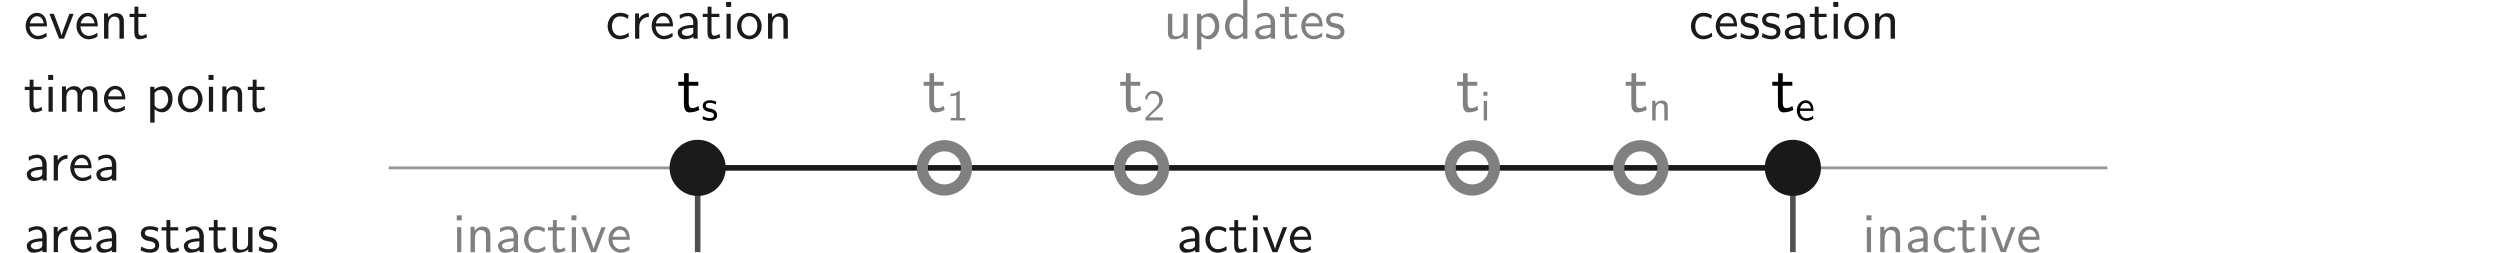
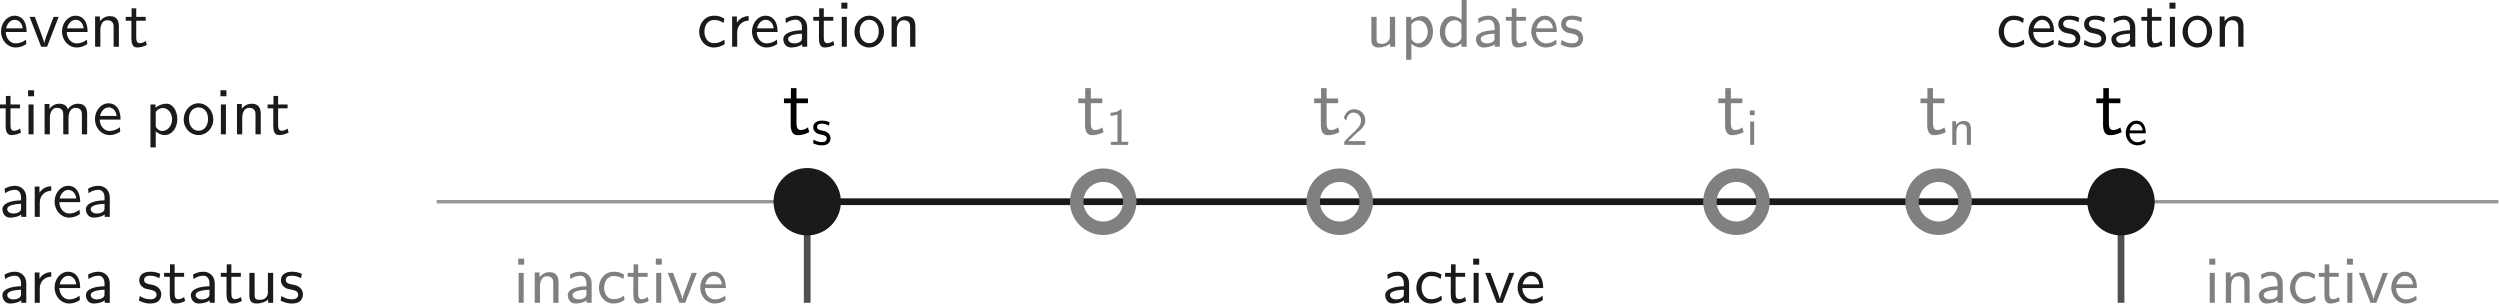
- <svg xmlns="http://www.w3.org/2000/svg" width="445.122" height="45" id="svg2" version="1.1">
+ <svg xmlns="http://www.w3.org/2000/svg" width="371.06" height="45.44" id="svg2" version="1.1">
  <defs id="defs4" />
-   <g id="layer1" transform="translate(2.618247,-236.7876)">
+   <g id="layer1" transform="translate(-1.791753,-236.7376)">
    <path transform="translate(272.6018,36.12516)" id="path3871" d="M 45,230.552 L 100,230.552" style="fill:none;stroke:#969696;stroke-width:0.5;stroke-linecap:butt;stroke-linejoin:miter;stroke-miterlimit:4;stroke-opacity:1;stroke-dasharray:none;stroke-dashoffset:0" />
    <path style="fill:none;stroke:#505050;stroke-width:1px;stroke-linecap:butt;stroke-linejoin:miter;stroke-opacity:1" d="M 124.22,51.94 L 124.22,36.94" id="path3032" transform="translate(-2.618247,229.7376)" />
    <path style="fill:none;stroke:#505050;stroke-width:1px;stroke-linecap:butt;stroke-linejoin:miter;stroke-opacity:1" d="M 319.22,36.94 L 319.22,51.94" id="path3034" transform="translate(-2.618247,229.7376)" />
    <path style="fill:none;stroke:#969696;stroke-width:0.5;stroke-linecap:butt;stroke-linejoin:miter;stroke-miterlimit:4;stroke-opacity:1;stroke-dasharray:none;stroke-dashoffset:0" d="M 45,230.552 L 100,230.552" id="path3004" transform="translate(21.60175,36.12516)" />
    <path style="fill:none;stroke:#191919;stroke-width:1px;stroke-linecap:butt;stroke-linejoin:miter;stroke-opacity:1" d="M 100,230.552 L 295,230.552" id="path3776" transform="translate(21.60175,36.12516)" />
    <path style="fill:#1a1a1a;fill-opacity:1;fill-rule:nonzero;stroke:none" id="path3778" d="M 105,230.552 C 105,233.314 102.761,235.552 100,235.552 C 97.239,235.552 95,233.314 95,230.552 C 95,227.791 97.239,225.552 100,225.552 C 102.761,225.552 105,227.791 105,230.552 z" transform="translate(21.60175,36.12516)" />
    <path transform="translate(216.6018,36.12516)" d="M 105,230.552 C 105,233.314 102.761,235.552 100,235.552 C 97.239,235.552 95,233.314 95,230.552 C 95,227.791 97.239,225.552 100,225.552 C 102.761,225.552 105,227.791 105,230.552 z" id="path3780" style="fill:#191919;fill-opacity:1;fill-rule:nonzero;stroke:none" />
    <text xml:space="preserve" style="font-size:10px;font-style:normal;font-variant:normal;font-weight:normal;font-stretch:normal;text-indent:0;text-align:start;text-decoration:none;line-height:125%;letter-spacing:0px;word-spacing:0px;text-transform:none;direction:ltr;block-progression:tb;writing-mode:lr-tb;text-anchor:start;baseline-shift:baseline;color:#000000;fill:#808080;fill-opacity:1;fill-rule:nonzero;stroke:none;stroke-width:1px;marker:none;visibility:visible;display:inline;overflow:visible;enable-background:accumulate;font-family:Latin Modern Sans;-inkscape-font-specification:Latin Modern Sans" x="19.445" y="221.008" id="text3782" transform="translate(58.51014,60.66932)">
      <tspan id="tspan3784" x="19.445" y="221.008" style="font-size:10px;font-style:normal;fill:#808080;-inkscape-font-specification:Latin Modern Sans">inactive</tspan>
    </text>
    <text transform="translate(309.5101,60.66932)" id="text3786" y="221.008" x="19.445" style="font-size:10px;font-style:normal;font-variant:normal;font-weight:normal;font-stretch:normal;text-indent:0;text-align:start;text-decoration:none;line-height:125%;letter-spacing:0px;word-spacing:0px;text-transform:none;direction:ltr;block-progression:tb;writing-mode:lr-tb;text-anchor:start;baseline-shift:baseline;color:#000000;fill:#808080;fill-opacity:1;fill-rule:nonzero;stroke:none;stroke-width:1px;marker:none;visibility:visible;display:inline;overflow:visible;enable-background:accumulate;font-family:Latin Modern Sans;-inkscape-font-specification:Latin Modern Sans" xml:space="preserve">
      <tspan style="font-size:10px;font-style:normal;fill:#808080;-inkscape-font-specification:Latin Modern Sans" y="221.008" x="19.445" id="tspan3788">inactive</tspan>
    </text>
    <text transform="translate(187.3944,60.66932)" id="text3790" y="221.008" x="19.445" style="font-size:10px;font-style:normal;font-variant:normal;font-weight:normal;font-stretch:normal;text-indent:0;text-align:start;text-decoration:none;line-height:125%;letter-spacing:0px;word-spacing:0px;text-transform:none;direction:ltr;block-progression:tb;writing-mode:lr-tb;text-anchor:start;baseline-shift:baseline;color:#000000;fill:#1a1a1a;fill-opacity:1;fill-rule:nonzero;stroke:none;stroke-width:1px;marker:none;visibility:visible;display:inline;overflow:visible;enable-background:accumulate;font-family:Latin Modern Sans;-inkscape-font-specification:Latin Modern Sans" xml:space="preserve">
      <tspan style="font-size:10px;font-style:normal;fill:#1a1a1a;-inkscape-font-specification:Latin Modern Sans" y="221.008" x="19.445" id="tspan3792">active</tspan>
    </text>
    <text xml:space="preserve" style="font-size:20px;font-style:normal;font-variant:normal;font-weight:normal;font-stretch:normal;text-indent:0;text-align:start;text-decoration:none;line-height:125%;letter-spacing:0px;word-spacing:0px;text-transform:none;direction:ltr;block-progression:tb;writing-mode:lr-tb;text-anchor:start;baseline-shift:baseline;color:#000000;fill:#000000;fill-opacity:1;fill-rule:nonzero;stroke:none;stroke-width:1px;marker:none;visibility:visible;display:inline;overflow:visible;enable-background:accumulate;font-family:Latin Modern Sans;-inkscape-font-specification:Latin Modern Sans" x="95.106" y="245.403" id="text3794" transform="translate(22.8099,11.27413)">
      <tspan id="tspan3796" x="95.106" y="245.403" style="font-size:12px">t<tspan style="font-size:65.001%;baseline-shift:sub" id="tspan3801">s</tspan>
      </tspan>
    </text>
    <text transform="translate(217.5993,11.27413)" id="text3803" y="245.403" x="95.106" style="font-size:20px;font-style:normal;font-variant:normal;font-weight:normal;font-stretch:normal;text-indent:0;text-align:start;text-decoration:none;line-height:125%;letter-spacing:0px;word-spacing:0px;text-transform:none;direction:ltr;block-progression:tb;writing-mode:lr-tb;text-anchor:start;baseline-shift:baseline;color:#000000;fill:#000000;fill-opacity:1;fill-rule:nonzero;stroke:none;stroke-width:1px;marker:none;visibility:visible;display:inline;overflow:visible;enable-background:accumulate;font-family:Latin Modern Sans;-inkscape-font-specification:Latin Modern Sans" xml:space="preserve">
      <tspan style="font-size:12px" y="245.403" x="95.106" id="tspan3805">t<tspan id="tspan3807" style="font-size:65.001%;baseline-shift:sub">e</tspan>
      </tspan>
    </text>
    <text transform="translate(85.75835,22.66932)" id="text3809" y="221.008" x="19.445" style="font-size:20px;font-style:normal;font-variant:normal;font-weight:normal;font-stretch:normal;text-indent:0;text-align:start;text-decoration:none;line-height:125%;letter-spacing:0px;word-spacing:0px;text-transform:none;direction:ltr;block-progression:tb;writing-mode:lr-tb;text-anchor:start;baseline-shift:baseline;color:#000000;fill:#1a1a1a;fill-opacity:1;fill-rule:nonzero;stroke:none;stroke-width:1px;marker:none;visibility:visible;display:inline;overflow:visible;enable-background:accumulate;font-family:Latin Modern Sans;-inkscape-font-specification:Latin Modern Sans" xml:space="preserve">
      <tspan style="font-size:10px;fill:#1a1a1a" y="221.008" x="19.445" id="tspan3811">creation</tspan>
    </text>
    <text xml:space="preserve" style="font-size:20px;font-style:normal;font-variant:normal;font-weight:normal;font-stretch:normal;text-indent:0;text-align:start;text-decoration:none;line-height:125%;letter-spacing:0px;word-spacing:0px;text-transform:none;direction:ltr;block-progression:tb;writing-mode:lr-tb;text-anchor:start;baseline-shift:baseline;color:#000000;fill:#1a1a1a;fill-opacity:1;fill-rule:nonzero;stroke:none;stroke-width:1px;marker:none;visibility:visible;display:inline;overflow:visible;enable-background:accumulate;font-family:Latin Modern Sans;-inkscape-font-specification:Latin Modern Sans" x="19.445" y="221.008" id="text3813" transform="translate(278.6392,22.66932)">
      <tspan id="tspan3815" x="19.445" y="221.008" style="font-size:10px;fill:#1a1a1a">cessation</tspan>
    </text>
    <text transform="translate(66.49589,11.27413)" id="text3817" y="245.403" x="95.106" style="font-size:20px;font-style:normal;font-variant:normal;font-weight:normal;font-stretch:normal;text-indent:0;text-align:start;text-decoration:none;line-height:125%;letter-spacing:0px;word-spacing:0px;text-transform:none;direction:ltr;block-progression:tb;writing-mode:lr-tb;text-anchor:start;baseline-shift:baseline;color:#000000;fill:#808080;fill-opacity:1;fill-rule:nonzero;stroke:none;stroke-width:1px;marker:none;visibility:visible;display:inline;overflow:visible;enable-background:accumulate;font-family:Latin Modern Sans;-inkscape-font-specification:Latin Modern Sans" xml:space="preserve">
      <tspan style="font-size:12px;fill:#808080" y="245.403" x="95.106" id="tspan3819">t<tspan id="tspan3821" style="font-size:65.001%;baseline-shift:sub;fill:#808080">1</tspan>
      </tspan>
    </text>
    <text xml:space="preserve" style="font-size:20px;font-style:normal;font-variant:normal;font-weight:normal;font-stretch:normal;text-indent:0;text-align:start;text-decoration:none;line-height:125%;letter-spacing:0px;word-spacing:0px;text-transform:none;direction:ltr;block-progression:tb;writing-mode:lr-tb;text-anchor:start;baseline-shift:baseline;color:#000000;fill:#808080;fill-opacity:1;fill-rule:nonzero;stroke:none;stroke-width:1px;marker:none;visibility:visible;display:inline;overflow:visible;enable-background:accumulate;font-family:Latin Modern Sans;-inkscape-font-specification:Latin Modern Sans" x="95.106" y="245.403" id="text3823" transform="translate(101.4959,11.27413)">
      <tspan id="tspan3825" x="95.106" y="245.403" style="font-size:12px;fill:#808080">t<tspan style="font-size:65.001%;baseline-shift:sub;fill:#808080" id="tspan3829">2</tspan>
      </tspan>
    </text>
    <text transform="translate(161.4959,11.27413)" id="text3831" y="245.403" x="95.106" style="font-size:20px;font-style:normal;font-variant:normal;font-weight:normal;font-stretch:normal;text-indent:0;text-align:start;text-decoration:none;line-height:125%;letter-spacing:0px;word-spacing:0px;text-transform:none;direction:ltr;block-progression:tb;writing-mode:lr-tb;text-anchor:start;baseline-shift:baseline;color:#000000;fill:#808080;fill-opacity:1;fill-rule:nonzero;stroke:none;stroke-width:1px;marker:none;visibility:visible;display:inline;overflow:visible;enable-background:accumulate;font-family:Latin Modern Sans;-inkscape-font-specification:Latin Modern Sans" xml:space="preserve">
      <tspan style="font-size:12px;fill:#808080" y="245.403" x="95.106" id="tspan3833">t<tspan style="font-size:65.001%;baseline-shift:sub;fill:#808080" id="tspan3837">i</tspan>
      </tspan>
    </text>
    <path transform="matrix(0.7875,0,0,0.7875,86.78735,85.11754)" d="M 105,230.552 C 105,233.314 102.761,235.552 100,235.552 C 97.239,235.552 95,233.314 95,230.552 C 95,227.791 97.239,225.552 100,225.552 C 102.761,225.552 105,227.791 105,230.552 z" id="path3839" style="fill:none;stroke:#808080;stroke-width:2.54;stroke-miterlimit:4;stroke-opacity:1;stroke-dasharray:none" />
    <path style="fill:none;stroke:#808080;stroke-width:2.54;stroke-miterlimit:4;stroke-opacity:1;stroke-dasharray:none" id="path3841" d="M 105,230.552 C 105,233.314 102.761,235.552 100,235.552 C 97.239,235.552 95,233.314 95,230.552 C 95,227.791 97.239,225.552 100,225.552 C 102.761,225.552 105,227.791 105,230.552 z" transform="matrix(0.7875,0,0,0.7875,121.8848,85.11754)" />
    <path transform="matrix(0.7875,0,0,0.7875,180.7733,85.11754)" d="M 105,230.552 C 105,233.314 102.761,235.552 100,235.552 C 97.239,235.552 95,233.314 95,230.552 C 95,227.791 97.239,225.552 100,225.552 C 102.761,225.552 105,227.791 105,230.552 z" id="path3843" style="fill:none;stroke:#808080;stroke-width:2.54;stroke-miterlimit:4;stroke-opacity:1;stroke-dasharray:none" />
    <text xml:space="preserve" style="font-size:20px;font-style:normal;font-variant:normal;font-weight:normal;font-stretch:normal;text-indent:0;text-align:start;text-decoration:none;line-height:125%;letter-spacing:0px;word-spacing:0px;text-transform:none;direction:ltr;block-progression:tb;writing-mode:lr-tb;text-anchor:start;baseline-shift:baseline;color:#000000;fill:#808080;fill-opacity:1;fill-rule:nonzero;stroke:none;stroke-width:1px;marker:none;visibility:visible;display:inline;overflow:visible;enable-background:accumulate;font-family:Latin Modern Sans;-inkscape-font-specification:Latin Modern Sans" x="95.106" y="245.403" id="text3845" transform="translate(191.4959,11.27413)">
      <tspan id="tspan3847" x="95.106" y="245.403" style="font-size:12px;fill:#808080">t<tspan id="tspan3849" style="font-size:65.001%;baseline-shift:sub;fill:#808080">n</tspan>
      </tspan>
    </text>
    <path style="fill:none;stroke:#808080;stroke-width:2.54;stroke-miterlimit:4;stroke-opacity:1;stroke-dasharray:none" id="path3851" d="M 105,230.552 C 105,233.314 102.761,235.552 100,235.552 C 97.239,235.552 95,233.314 95,230.552 C 95,227.791 97.239,225.552 100,225.552 C 102.761,225.552 105,227.791 105,230.552 z" transform="matrix(0.7875,0,0,0.7875,210.7733,85.11754)" />
    <text xml:space="preserve" style="font-size:20px;font-style:normal;font-variant:normal;font-weight:normal;font-stretch:normal;text-indent:0;text-align:start;text-decoration:none;line-height:125%;letter-spacing:0px;word-spacing:0px;text-transform:none;direction:ltr;block-progression:tb;writing-mode:lr-tb;text-anchor:start;baseline-shift:baseline;color:#000000;fill:#808080;fill-opacity:1;fill-rule:nonzero;stroke:none;stroke-width:1px;marker:none;visibility:visible;display:inline;overflow:visible;enable-background:accumulate;font-family:Latin Modern Sans;-inkscape-font-specification:Latin Modern Sans" x="95.106" y="245.403" id="text3853" transform="translate(109.4115,-1.72587)">
      <tspan id="tspan3855" x="95.106" y="245.403" style="font-size:10px;fill:#808080">updates</tspan>
    </text>
    <text xml:space="preserve" style="font-size:20px;font-style:oblique;font-variant:normal;font-weight:normal;font-stretch:normal;text-indent:0;text-align:start;text-decoration:none;line-height:125%;letter-spacing:0px;word-spacing:0px;text-transform:none;direction:ltr;block-progression:tb;writing-mode:lr-tb;text-anchor:start;baseline-shift:baseline;color:#000000;fill:#1a1a1a;fill-opacity:1;fill-rule:nonzero;stroke:none;stroke-width:1px;marker:none;visibility:visible;display:inline;overflow:visible;enable-background:accumulate;font-family:Latin Modern Sans;-inkscape-font-specification:Latin Modern Sans Oblique" x="19.445" y="221.008" id="text3859" transform="translate(-17.84368,22.66932)">
      <tspan id="tspan3861" x="19.445" y="221.008" style="font-size:10px;font-style:normal;fill:#1a1a1a;-inkscape-font-specification:Latin Modern Sans">event</tspan>
    </text>
    <text transform="translate(-17.84368,35.66932)" id="text3863" y="221.008" x="19.445" style="font-size:20px;font-style:oblique;font-variant:normal;font-weight:normal;font-stretch:normal;text-indent:0;text-align:start;text-decoration:none;line-height:125%;letter-spacing:0px;word-spacing:0px;text-transform:none;direction:ltr;block-progression:tb;writing-mode:lr-tb;text-anchor:start;baseline-shift:baseline;color:#000000;fill:#1a1a1a;fill-opacity:1;fill-rule:nonzero;stroke:none;stroke-width:1px;marker:none;visibility:visible;display:inline;overflow:visible;enable-background:accumulate;font-family:Latin Modern Sans;-inkscape-font-specification:Latin Modern Sans Oblique" xml:space="preserve">
      <tspan style="font-size:10px;font-style:normal;fill:#1a1a1a;-inkscape-font-specification:Latin Modern Sans" y="221.008" x="19.445" id="tspan3865">time point</tspan>
    </text>
    <text xml:space="preserve" style="font-size:20px;font-style:oblique;font-variant:normal;font-weight:normal;font-stretch:normal;text-indent:0;text-align:start;text-decoration:none;line-height:125%;letter-spacing:0px;word-spacing:0px;text-transform:none;direction:ltr;block-progression:tb;writing-mode:lr-tb;text-anchor:start;baseline-shift:baseline;color:#000000;fill:#1a1a1a;fill-opacity:1;fill-rule:nonzero;stroke:none;stroke-width:1px;marker:none;visibility:visible;display:inline;overflow:visible;enable-background:accumulate;font-family:Latin Modern Sans;-inkscape-font-specification:Latin Modern Sans Oblique" x="19.445" y="221.008" id="text3867" transform="translate(-17.84368,60.66932)">
      <tspan id="tspan3869" x="19.445" y="221.008" style="font-size:10px;font-style:normal;fill:#1a1a1a;-inkscape-font-specification:Latin Modern Sans">area status</tspan>
    </text>
    <text transform="translate(-17.84368,47.91932)" id="text3861" y="221.008" x="19.445" style="font-size:20px;font-style:oblique;font-variant:normal;font-weight:normal;font-stretch:normal;text-indent:0;text-align:start;text-decoration:none;line-height:125%;letter-spacing:0px;word-spacing:0px;text-transform:none;direction:ltr;block-progression:tb;writing-mode:lr-tb;text-anchor:start;baseline-shift:baseline;color:#000000;fill:#1a1a1a;fill-opacity:1;fill-rule:nonzero;stroke:none;stroke-width:1px;marker:none;visibility:visible;display:inline;overflow:visible;enable-background:accumulate;font-family:Latin Modern Sans;-inkscape-font-specification:Latin Modern Sans Oblique" xml:space="preserve">
      <tspan style="font-size:10px;font-style:normal;fill:#1a1a1a;-inkscape-font-specification:Latin Modern Sans" y="221.008" x="19.445" id="tspan3863">area</tspan>
    </text>
  </g>
</svg>
